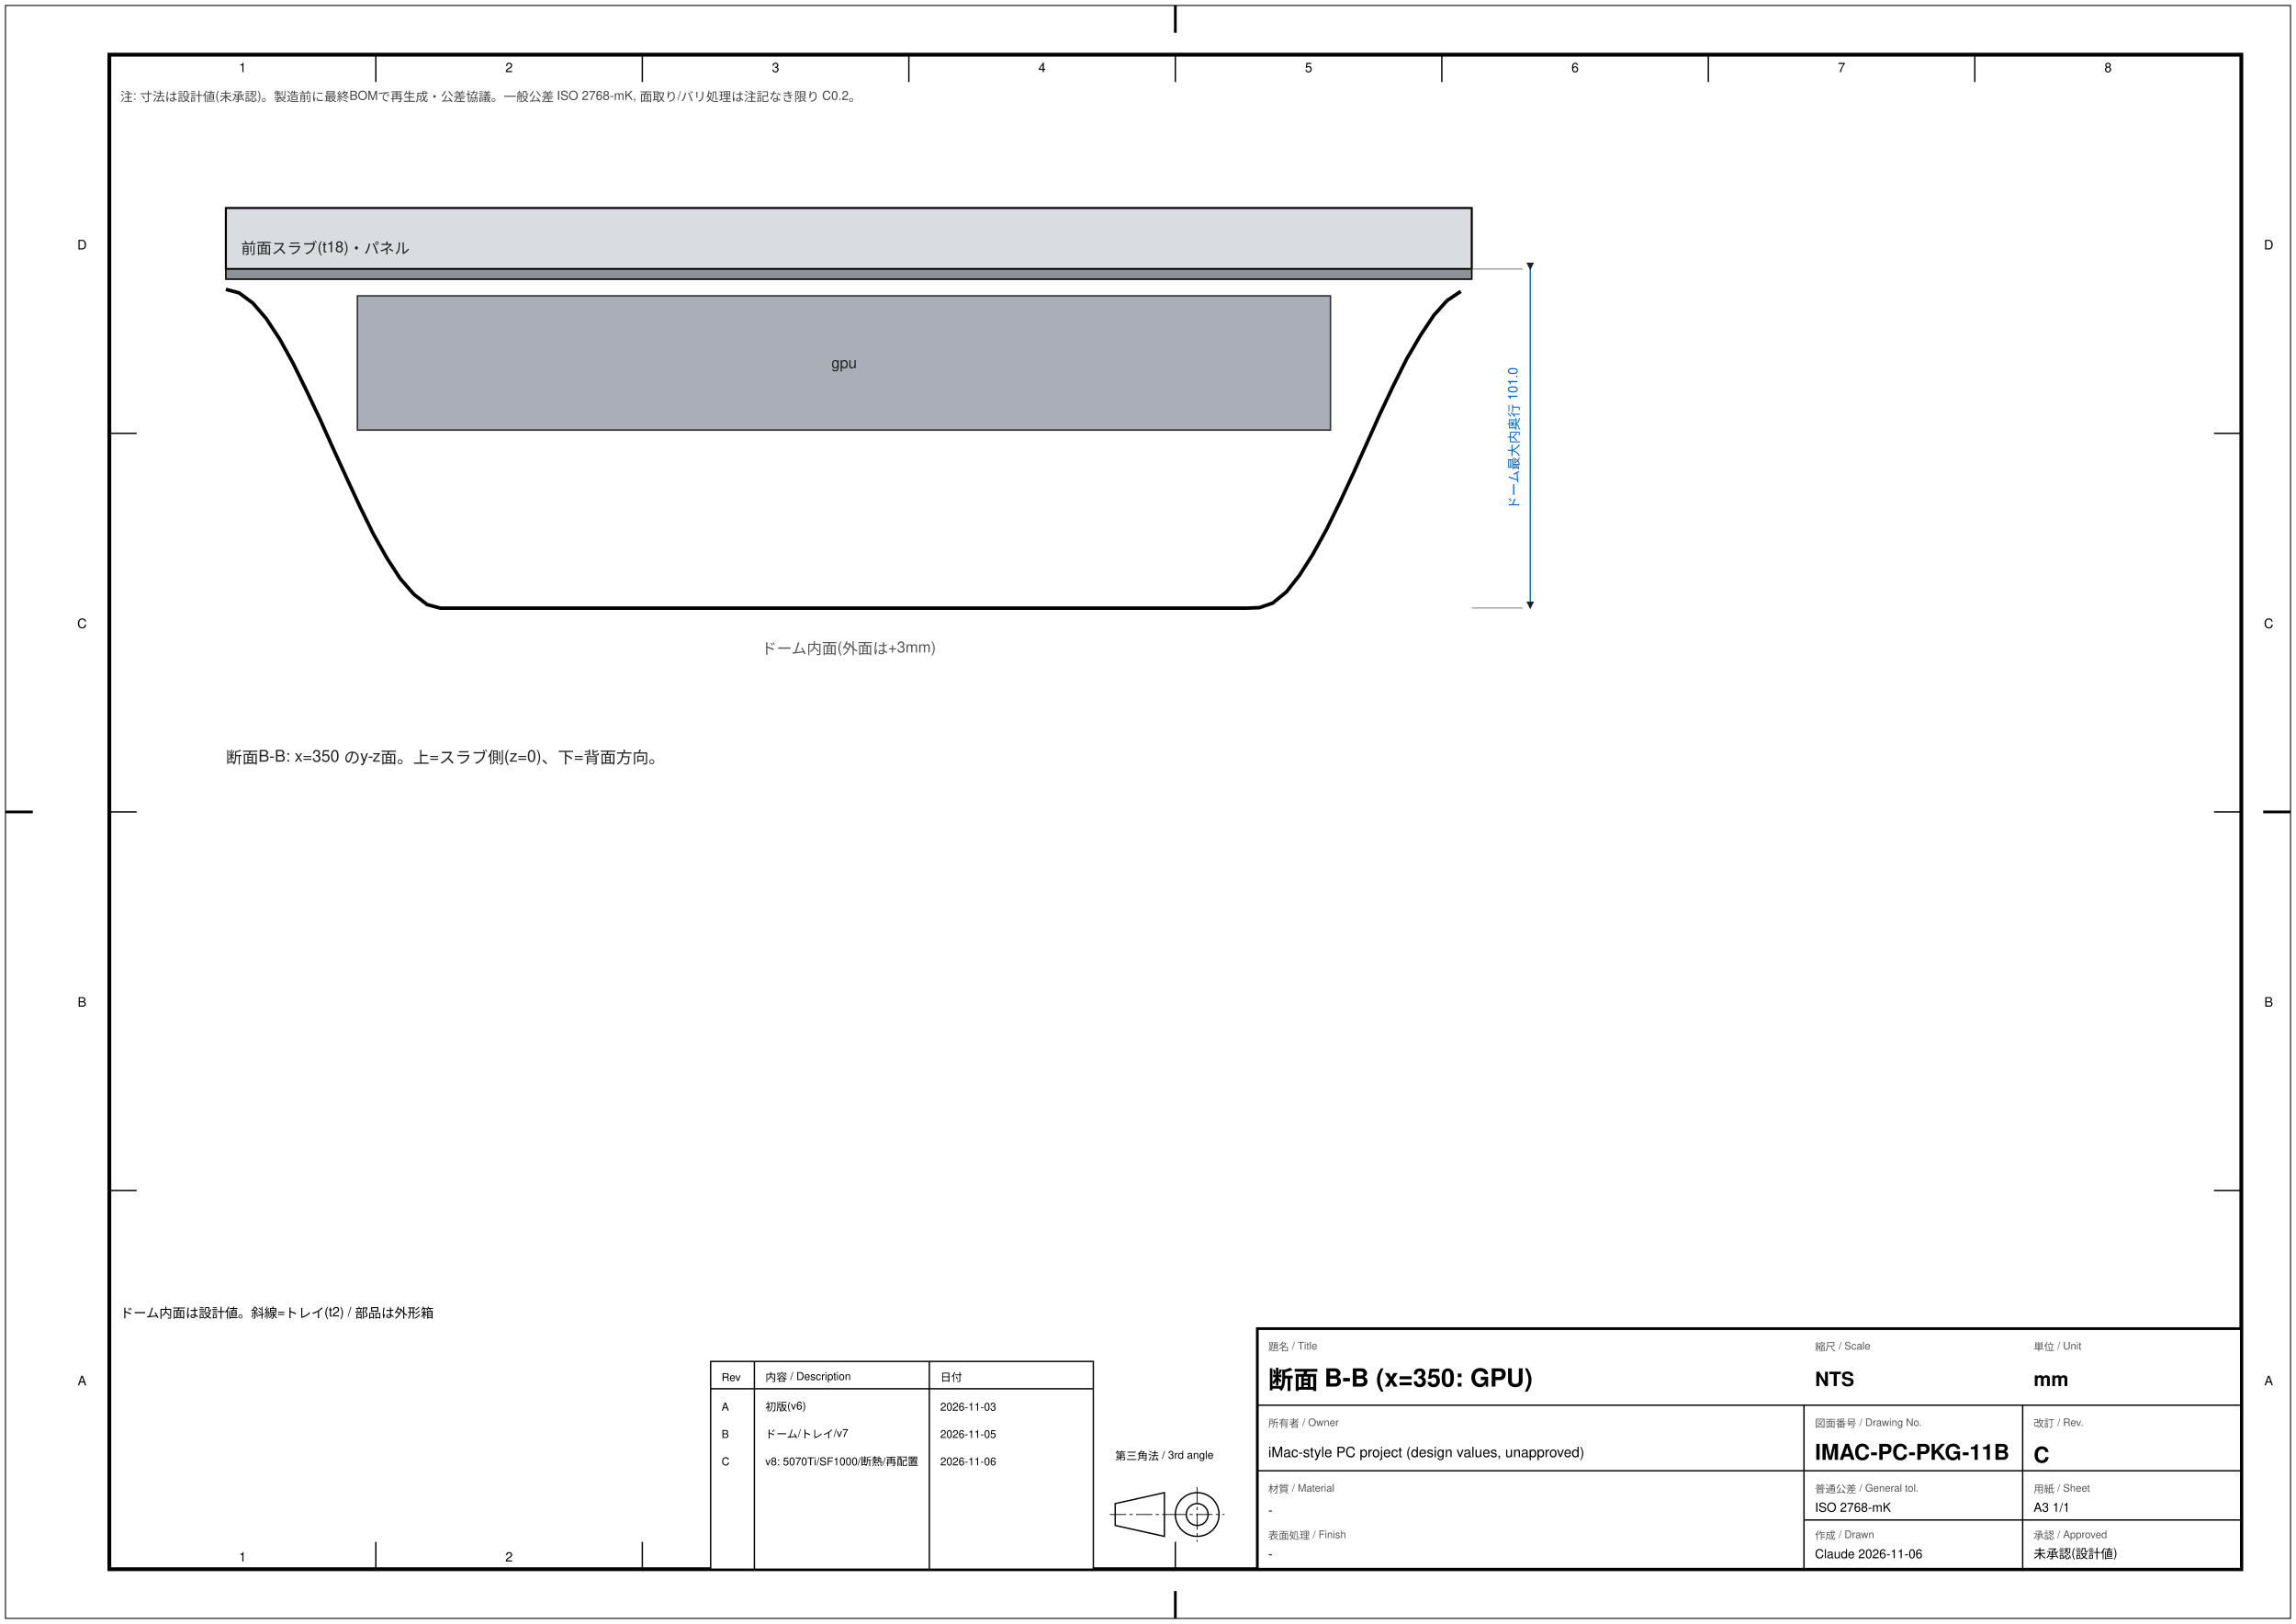
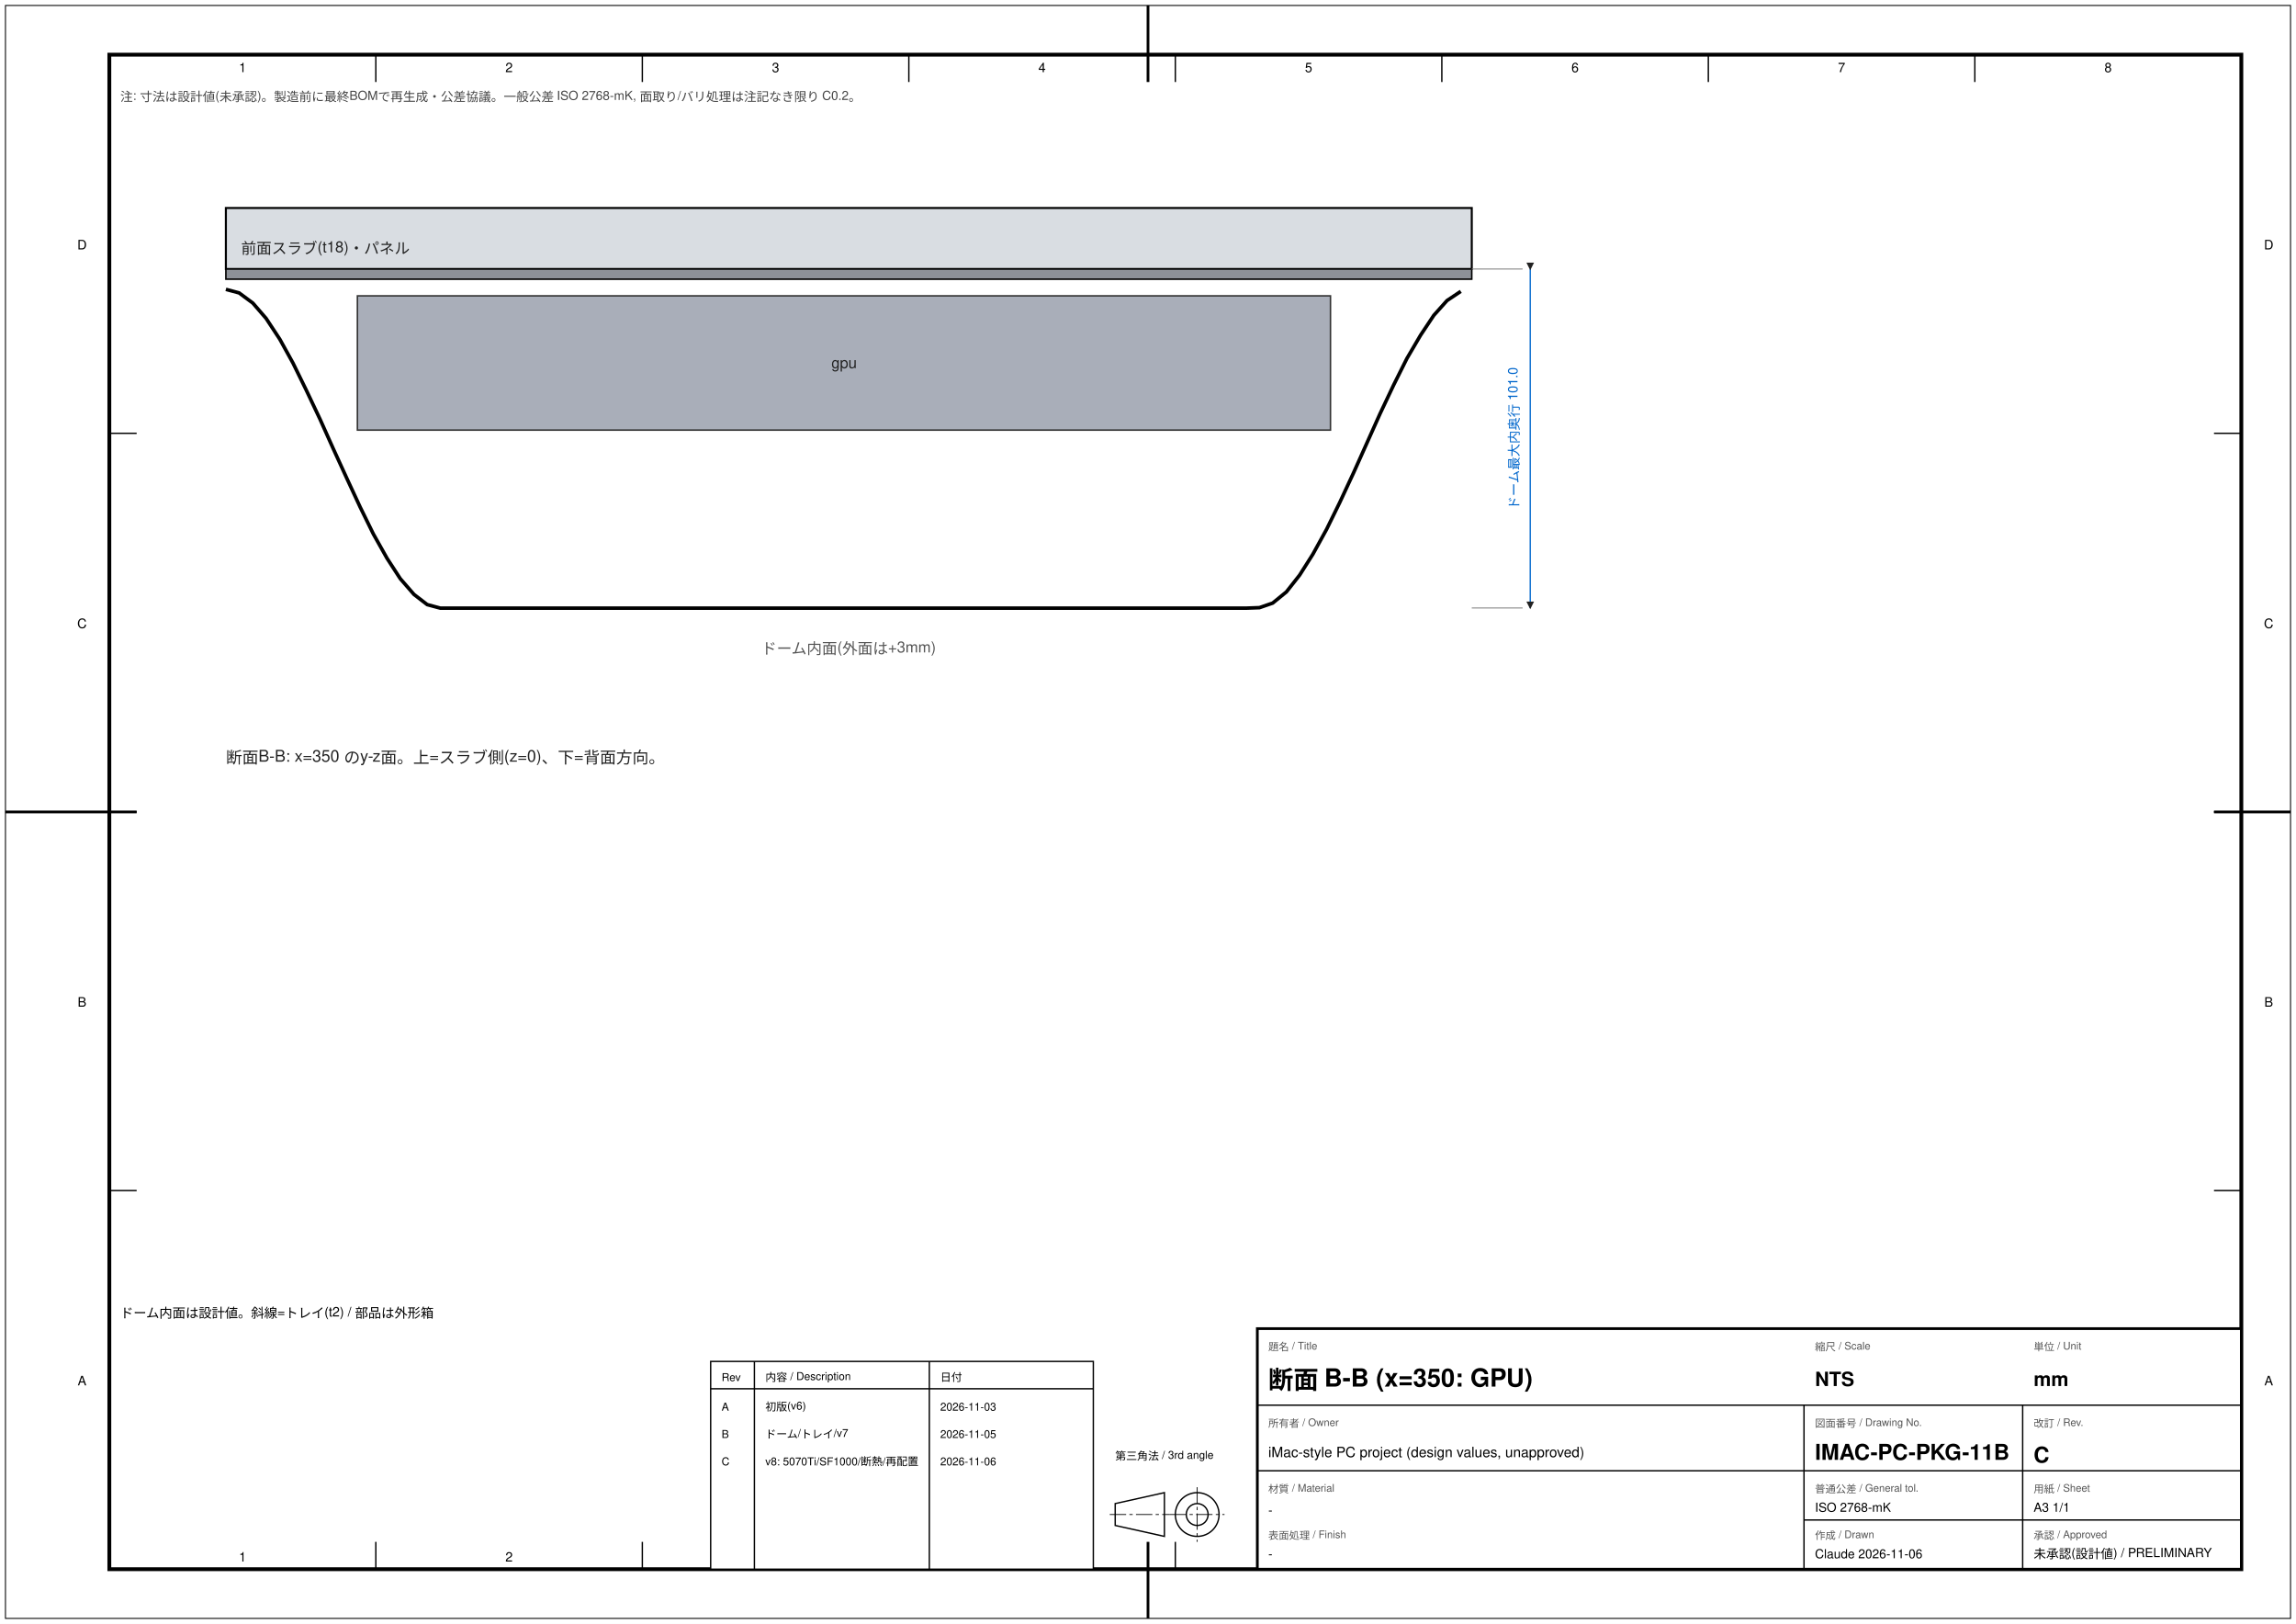
<svg xmlns="http://www.w3.org/2000/svg" viewBox="0 0 420 297" font-family="Helvetica,Arial,sans-serif">
  <defs>
    <marker id="ar" markerWidth="6" markerHeight="6" refX="5" refY="3" orient="auto">
      <path d="M0,0 L6,3 L0,6 z" fill="#222" />
    </marker>
    <marker id="ag" markerWidth="6" markerHeight="6" refX="5" refY="3" orient="auto">
      <path d="M0,0 L6,3 L0,6 z" fill="#1a7f37" />
    </marker>
  </defs>
  <rect width="100%" height="100%" fill="#fff" />
  <rect x="1" y="1" width="418" height="295" fill="none" stroke="#000" stroke-width=".18" />
  <rect x="20" y="10" width="390" height="277" fill="none" stroke="#000" stroke-width=".7" />
  <line x1="68.75" y1="10" x2="68.75" y2="15" stroke="#000" stroke-width="0.25" />
  <line x1="68.75" y1="287" x2="68.75" y2="282" stroke="#000" stroke-width="0.25" />
  <text x="44.38" y="13.20" font-size="2.4" text-anchor="middle" font-weight="normal" fill="#000">1</text>
  <text x="44.38" y="285.60" font-size="2.4" text-anchor="middle" font-weight="normal" fill="#000">1</text>
  <line x1="117.5" y1="10" x2="117.5" y2="15" stroke="#000" stroke-width="0.25" />
  <line x1="117.5" y1="287" x2="117.5" y2="282" stroke="#000" stroke-width="0.25" />
  <text x="93.12" y="13.20" font-size="2.4" text-anchor="middle" font-weight="normal" fill="#000">2</text>
  <text x="93.12" y="285.60" font-size="2.4" text-anchor="middle" font-weight="normal" fill="#000">2</text>
  <line x1="166.25" y1="10" x2="166.25" y2="15" stroke="#000" stroke-width="0.25" />
  <line x1="166.25" y1="287" x2="166.25" y2="282" stroke="#000" stroke-width="0.25" />
  <text x="141.88" y="13.20" font-size="2.4" text-anchor="middle" font-weight="normal" fill="#000">3</text>
  <text x="141.88" y="285.60" font-size="2.4" text-anchor="middle" font-weight="normal" fill="#000">3</text>
  <line x1="215.0" y1="10" x2="215.0" y2="15" stroke="#000" stroke-width="0.25" />
  <line x1="215.0" y1="287" x2="215.0" y2="282" stroke="#000" stroke-width="0.25" />
  <text x="190.62" y="13.20" font-size="2.4" text-anchor="middle" font-weight="normal" fill="#000">4</text>
  <text x="190.62" y="285.60" font-size="2.4" text-anchor="middle" font-weight="normal" fill="#000">4</text>
  <line x1="263.75" y1="10" x2="263.75" y2="15" stroke="#000" stroke-width="0.25" />
  <line x1="263.75" y1="287" x2="263.75" y2="282" stroke="#000" stroke-width="0.25" />
  <text x="239.38" y="13.20" font-size="2.4" text-anchor="middle" font-weight="normal" fill="#000">5</text>
  <text x="239.38" y="285.60" font-size="2.4" text-anchor="middle" font-weight="normal" fill="#000">5</text>
  <line x1="312.5" y1="10" x2="312.5" y2="15" stroke="#000" stroke-width="0.25" />
  <line x1="312.5" y1="287" x2="312.5" y2="282" stroke="#000" stroke-width="0.25" />
  <text x="288.12" y="13.20" font-size="2.4" text-anchor="middle" font-weight="normal" fill="#000">6</text>
  <text x="288.12" y="285.60" font-size="2.4" text-anchor="middle" font-weight="normal" fill="#000">6</text>
  <line x1="361.25" y1="10" x2="361.25" y2="15" stroke="#000" stroke-width="0.25" />
  <line x1="361.25" y1="287" x2="361.25" y2="282" stroke="#000" stroke-width="0.25" />
  <text x="336.88" y="13.20" font-size="2.4" text-anchor="middle" font-weight="normal" fill="#000">7</text>
  <text x="336.88" y="285.60" font-size="2.4" text-anchor="middle" font-weight="normal" fill="#000">7</text>
  <text x="385.62" y="13.20" font-size="2.4" text-anchor="middle" font-weight="normal" fill="#000">8</text>
  <text x="385.62" y="285.60" font-size="2.4" text-anchor="middle" font-weight="normal" fill="#000">8</text>
  <line x1="20" y1="79.25" x2="25" y2="79.25" stroke="#000" stroke-width="0.25" />
  <line x1="410" y1="79.25" x2="405" y2="79.25" stroke="#000" stroke-width="0.25" />
  <line x1="20" y1="148.5" x2="25" y2="148.5" stroke="#000" stroke-width="0.25" />
  <line x1="410" y1="148.5" x2="405" y2="148.5" stroke="#000" stroke-width="0.25" />
  <line x1="20" y1="217.75" x2="25" y2="217.75" stroke="#000" stroke-width="0.25" />
  <line x1="410" y1="217.75" x2="405" y2="217.75" stroke="#000" stroke-width="0.25" />
  <text x="15.00" y="45.62" font-size="2.4" text-anchor="middle" font-weight="normal" fill="#000">D</text>
  <text x="415.00" y="45.62" font-size="2.4" text-anchor="middle" font-weight="normal" fill="#000">D</text>
  <text x="15.00" y="114.88" font-size="2.4" text-anchor="middle" font-weight="normal" fill="#000">C</text>
  <text x="415.00" y="114.88" font-size="2.4" text-anchor="middle" font-weight="normal" fill="#000">C</text>
  <text x="15.00" y="184.12" font-size="2.4" text-anchor="middle" font-weight="normal" fill="#000">B</text>
  <text x="415.00" y="184.12" font-size="2.4" text-anchor="middle" font-weight="normal" fill="#000">B</text>
  <text x="15.00" y="253.38" font-size="2.4" text-anchor="middle" font-weight="normal" fill="#000">A</text>
  <text x="415.00" y="253.38" font-size="2.4" text-anchor="middle" font-weight="normal" fill="#000">A</text>
-   <line x1="1" y1="148.5" x2="6" y2="148.5" stroke="#000" stroke-width="0.5" />
-   <line x1="414" y1="148.5" x2="419" y2="148.5" stroke="#000" stroke-width="0.5" />
-   <line x1="215.0" y1="1" x2="215.0" y2="6" stroke="#000" stroke-width="0.5" />
-   <line x1="215.0" y1="291" x2="215.0" y2="296" stroke="#000" stroke-width="0.5" />
+   <line x1="1" y1="148.5" x2="25" y2="148.5" stroke="#000" stroke-width="0.5" />
+   <line x1="405" y1="148.5" x2="419" y2="148.5" stroke="#000" stroke-width="0.5" />
+   <line x1="210.0" y1="1" x2="210.0" y2="15" stroke="#000" stroke-width="0.5" />
+   <line x1="210.0" y1="282" x2="210.0" y2="296" stroke="#000" stroke-width="0.5" />
  <rect x="230" y="243" width="180" height="44" fill="#fff" stroke="#000" stroke-width=".5" />
  <line x1="230" y1="257" x2="410" y2="257" stroke="#000" stroke-width="0.25" />
  <line x1="230" y1="269" x2="410" y2="269" stroke="#000" stroke-width="0.25" />
  <line x1="330" y1="257" x2="330" y2="287" stroke="#000" stroke-width="0.25" />
  <line x1="370" y1="257" x2="370" y2="287" stroke="#000" stroke-width="0.25" />
  <line x1="330" y1="278" x2="410" y2="278" stroke="#000" stroke-width="0.25" />
  <text x="232.00" y="247.00" font-size="1.9" text-anchor="start" font-weight="normal" fill="#555">題名 / Title</text>
  <text x="232.00" y="254.00" font-size="4.6" text-anchor="start" font-weight="bold" fill="#000">断面 B-B (x=350: GPU)</text>
  <text x="232.00" y="261.00" font-size="1.9" text-anchor="start" font-weight="normal" fill="#555">所有者 / Owner</text>
  <text x="232.00" y="266.50" font-size="2.6" text-anchor="start" font-weight="normal" fill="#000">iMac-style PC project (design values, unapproved)</text>
  <text x="232.00" y="273.00" font-size="1.9" text-anchor="start" font-weight="normal" fill="#555">材質 / Material</text>
  <text x="232.00" y="277.00" font-size="2.3" text-anchor="start" font-weight="normal" fill="#000">-</text>
  <text x="232.00" y="281.50" font-size="1.9" text-anchor="start" font-weight="normal" fill="#555">表面処理 / Finish</text>
  <text x="232.00" y="285.00" font-size="2.3" text-anchor="start" font-weight="normal" fill="#000">-</text>
  <text x="332.00" y="261.00" font-size="1.9" text-anchor="start" font-weight="normal" fill="#555">図面番号 / Drawing No.</text>
  <text x="332.00" y="267.00" font-size="4.0" text-anchor="start" font-weight="bold" fill="#000">IMAC-PC-PKG-11B</text>
  <text x="332.00" y="273.00" font-size="1.9" text-anchor="start" font-weight="normal" fill="#555">普通公差 / General tol.</text>
  <text x="332.00" y="276.50" font-size="2.3" text-anchor="start" font-weight="normal" fill="#000">ISO 2768-mK</text>
  <text x="372.00" y="261.00" font-size="1.9" text-anchor="start" font-weight="normal" fill="#555">改訂 / Rev.</text>
  <text x="372.00" y="267.50" font-size="4.0" text-anchor="start" font-weight="bold" fill="#000">C</text>
  <text x="372.00" y="273.00" font-size="1.9" text-anchor="start" font-weight="normal" fill="#555">用紙 / Sheet</text>
  <text x="372.00" y="276.50" font-size="2.3" text-anchor="start" font-weight="normal" fill="#000">A3  1/1</text>
  <text x="332.00" y="247.00" font-size="1.9" text-anchor="start" font-weight="normal" fill="#555">縮尺 / Scale</text>
  <text x="332.00" y="253.50" font-size="3.6" text-anchor="start" font-weight="bold" fill="#000">NTS</text>
  <text x="372.00" y="247.00" font-size="1.9" text-anchor="start" font-weight="normal" fill="#555">単位 / Unit</text>
  <text x="372.00" y="253.50" font-size="3.6" text-anchor="start" font-weight="bold" fill="#000">mm</text>
  <text x="332.00" y="281.50" font-size="1.9" text-anchor="start" font-weight="normal" fill="#555">作成 / Drawn</text>
  <text x="332.00" y="285.00" font-size="2.3" text-anchor="start" font-weight="normal" fill="#000">Claude 2026-11-06</text>
  <text x="372.00" y="281.50" font-size="1.9" text-anchor="start" font-weight="normal" fill="#555">承認 / Approved</text>
-   <text x="372.00" y="285.00" font-size="2.3" text-anchor="start" font-weight="normal" fill="#000">未承認(設計値)</text>
+   <text x="372.00" y="285.00" font-size="2.3" text-anchor="start" font-weight="normal" fill="#000">未承認(設計値) / PRELIMINARY</text>
  <g transform="translate(204,273)" stroke="#000" stroke-width=".25" fill="none">
    <path d="M0,2 L9,0 L9,8 L0,6 Z" />
    <line x1="-1" y1="4" x2="10" y2="4" stroke="#000" stroke-width="0.15" stroke-dasharray="3,0.6,0.6,0.6" />
    <circle cx="15" cy="4" r="4" />
    <circle cx="15" cy="4" r="2" />
    <line x1="10" y1="4" x2="20" y2="4" stroke="#000" stroke-width="0.15" stroke-dasharray="3,0.6,0.6,0.6" />
    <line x1="15" y1="-1" x2="15" y2="9" stroke="#000" stroke-width="0.15" stroke-dasharray="3,0.6,0.6,0.6" />
  </g>
  <text x="204.00" y="267.00" font-size="2.0" text-anchor="start" font-weight="normal" fill="#000">第三角法 / 3rd angle</text>
  <rect x="130" y="249" width="70" height="38" fill="#fff" stroke="#000" stroke-width=".25" />
  <line x1="130" y1="254" x2="200" y2="254" stroke="#000" stroke-width="0.25" />
  <line x1="138" y1="249" x2="138" y2="287" stroke="#000" stroke-width="0.25" />
  <line x1="170" y1="249" x2="170" y2="287" stroke="#000" stroke-width="0.25" />
  <text x="132.00" y="252.60" font-size="2.0" text-anchor="start" font-weight="normal" fill="#000">Rev</text>
  <text x="140.00" y="252.60" font-size="2.0" text-anchor="start" font-weight="normal" fill="#000">内容 / Description</text>
  <text x="172.00" y="252.60" font-size="2.0" text-anchor="start" font-weight="normal" fill="#000">日付</text>
  <text x="132.00" y="258.00" font-size="2.0" text-anchor="start" font-weight="normal" fill="#000">A</text>
  <text x="140.00" y="258.00" font-size="2.0" text-anchor="start" font-weight="normal" fill="#000">初版(v6)</text>
  <text x="172.00" y="258.00" font-size="2.0" text-anchor="start" font-weight="normal" fill="#000">2026-11-03</text>
  <text x="132.00" y="263.00" font-size="2.0" text-anchor="start" font-weight="normal" fill="#000">B</text>
  <text x="140.00" y="263.00" font-size="2.0" text-anchor="start" font-weight="normal" fill="#000">ドーム/トレイ/v7</text>
  <text x="172.00" y="263.00" font-size="2.0" text-anchor="start" font-weight="normal" fill="#000">2026-11-05</text>
  <text x="132.00" y="268.00" font-size="2.0" text-anchor="start" font-weight="normal" fill="#000">C</text>
  <text x="140.00" y="268.00" font-size="2.0" text-anchor="start" font-weight="normal" fill="#000">v8: 5070Ti/SF1000/断熱/再配置</text>
  <text x="172.00" y="268.00" font-size="2.0" text-anchor="start" font-weight="normal" fill="#000">2026-11-06</text>
  <text x="22.00" y="241.00" font-size="2.4" text-anchor="start" font-weight="normal" fill="#000">ドーム内面は設計値。斜線=トレイ(t2) / 部品は外形箱</text>
  <text x="22.00" y="18.50" font-size="2.3" text-anchor="start" font-weight="normal" fill="#444">注: 寸法は設計値(未承認)。製造前に最終BOMで再生成・公差協議。一般公差 ISO 2768-mK, 面取り/バリ処理は注記なき限り C0.2。</text>
  <g transform="translate(19,12) scale(0.93)">
    <rect x="24.00" y="28.00" width="245.06" height="12.00" rx="0" fill="#d9dde2" fill-opacity="1" stroke="#000" stroke-width="0.4" />
    <text x="27.0" y="37.0" font-size="3" text-anchor="start" fill="#222">前面スラブ(t18)・パネル</text>
    <polyline points="24.0,44.0 26.6,44.7 29.3,46.7 31.9,49.7 34.6,53.8 37.2,58.5 39.8,63.8 42.5,69.5 45.1,75.3 47.8,81.2 50.4,86.8 53.0,92.1 55.7,96.9 58.3,100.9 61.0,104.0 63.6,106.0 66.2,106.7 68.9,106.7 71.5,106.7 74.2,106.7 76.8,106.7 79.4,106.7 82.1,106.7 84.7,106.7 87.4,106.7 90.0,106.7 92.6,106.7 95.3,106.7 97.9,106.7 100.6,106.7 103.2,106.7 105.8,106.7 108.5,106.7 111.1,106.7 113.8,106.7 116.4,106.7 119.0,106.7 121.7,106.7 124.3,106.7 127.0,106.7 129.6,106.7 132.2,106.7 134.9,106.7 137.5,106.7 140.2,106.7 142.8,106.7 145.4,106.7 148.1,106.7 150.7,106.7 153.4,106.7 156.0,106.7 158.6,106.7 161.3,106.7 163.9,106.7 166.6,106.7 169.2,106.7 171.8,106.7 174.5,106.7 177.1,106.7 179.8,106.7 182.4,106.7 185.0,106.7 187.7,106.7 190.3,106.7 193.0,106.7 195.6,106.7 198.2,106.7 200.9,106.7 203.5,106.7 206.2,106.7 208.8,106.7 211.4,106.7 214.1,106.7 216.7,106.7 219.4,106.7 222.0,106.7 224.6,106.7 227.3,106.6 229.9,105.7 232.6,103.5 235.2,100.2 237.8,96.1 240.5,91.2 243.1,85.9 245.8,80.1 248.4,74.3 251.0,68.5 253.7,62.8 256.3,57.6 259.0,53.0 261.6,49.1 264.2,46.2 266.9,44.4" fill="none" stroke="#000" stroke-width=".7" />
    <text x="146.5" y="115.7" font-size="3" text-anchor="middle" fill="#555">ドーム内面(外面は+3mm)</text>
    <rect x="24.00" y="40.00" width="245.06" height="2.00" rx="0" fill="#8d9198" fill-opacity="1" stroke="#000" stroke-width="0.3" />
    <rect x="49.87" y="45.28" width="191.40" height="26.40" rx="0" fill="#9aa0ad" fill-opacity="0.85" stroke="#333" stroke-width="0.3" />
    <text x="145.6" y="59.5" font-size="3" text-anchor="middle" fill="#222">gpu</text>
    <line x1="269.06" y1="40.00" x2="279.06" y2="40.00" stroke="#888" stroke-width="0.2" />
    <line x1="269.06" y1="106.66" x2="279.06" y2="106.66" stroke="#888" stroke-width="0.2" />
    <line x1="280.56" y1="40.00" x2="280.56" y2="106.66" stroke="#06c" stroke-width="0.25" marker-start="url(#ar)" marker-end="url(#ar)" />
    <text x="278.3" y="73.3" font-size="2.6" text-anchor="middle" fill="#06c" transform="rotate(-90 278.3 73.3)">ドーム最大内奥行 101.0</text>
    <text x="24.0" y="137.2" font-size="3.2" text-anchor="start" fill="#222">断面B-B: x=350 のy-z面。上=スラブ側(z=0)、下=背面方向。</text>
  </g>
</svg>
